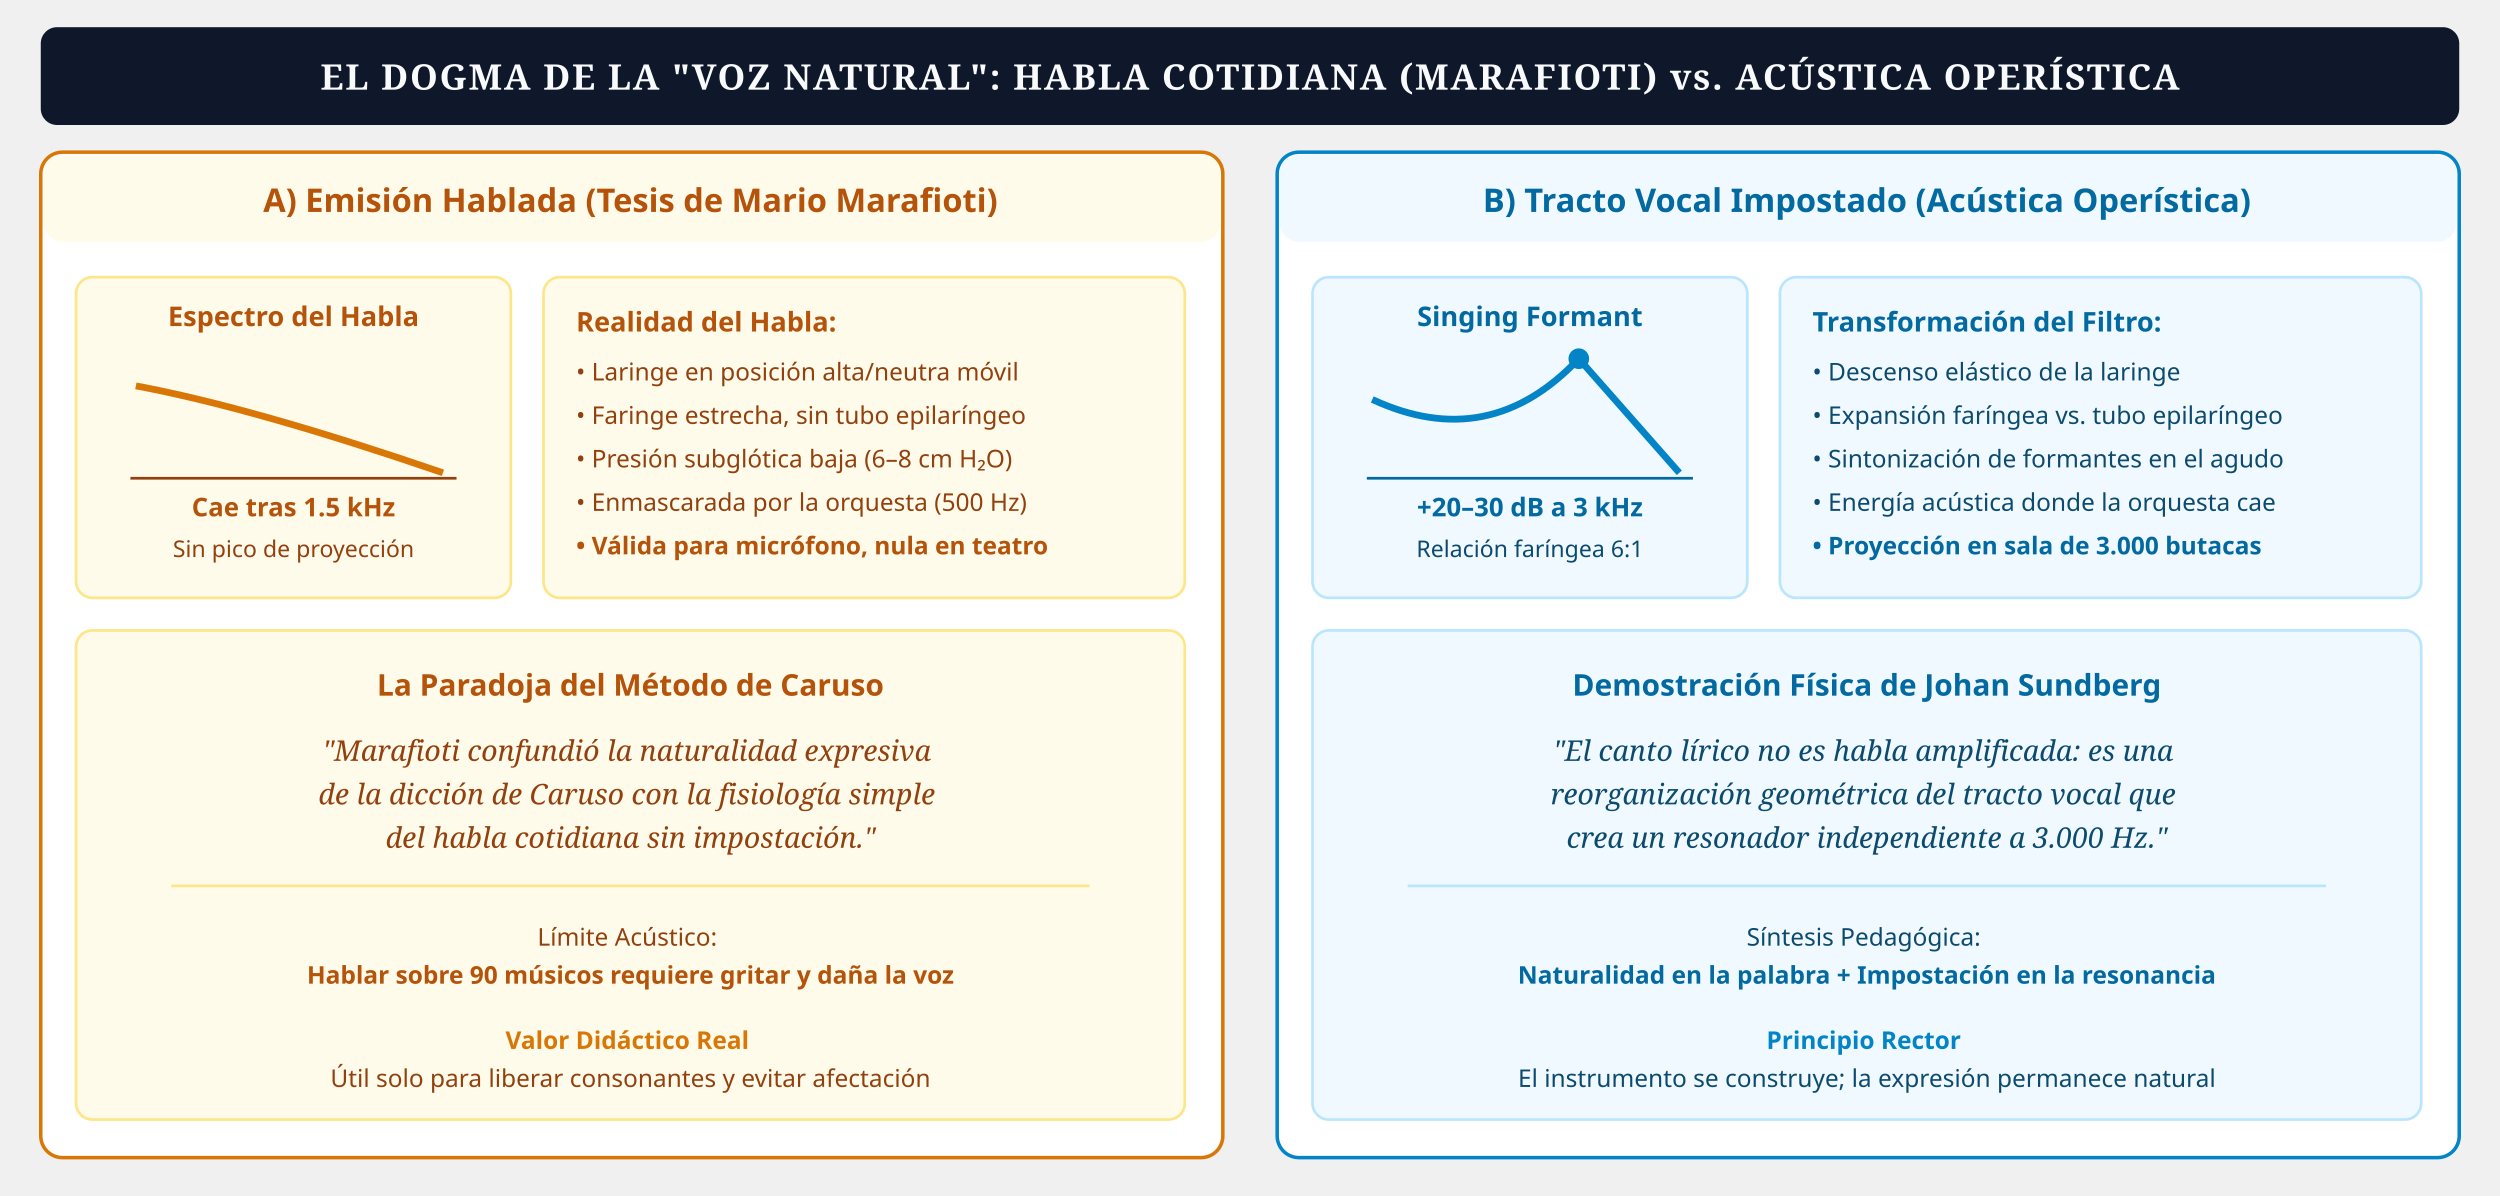
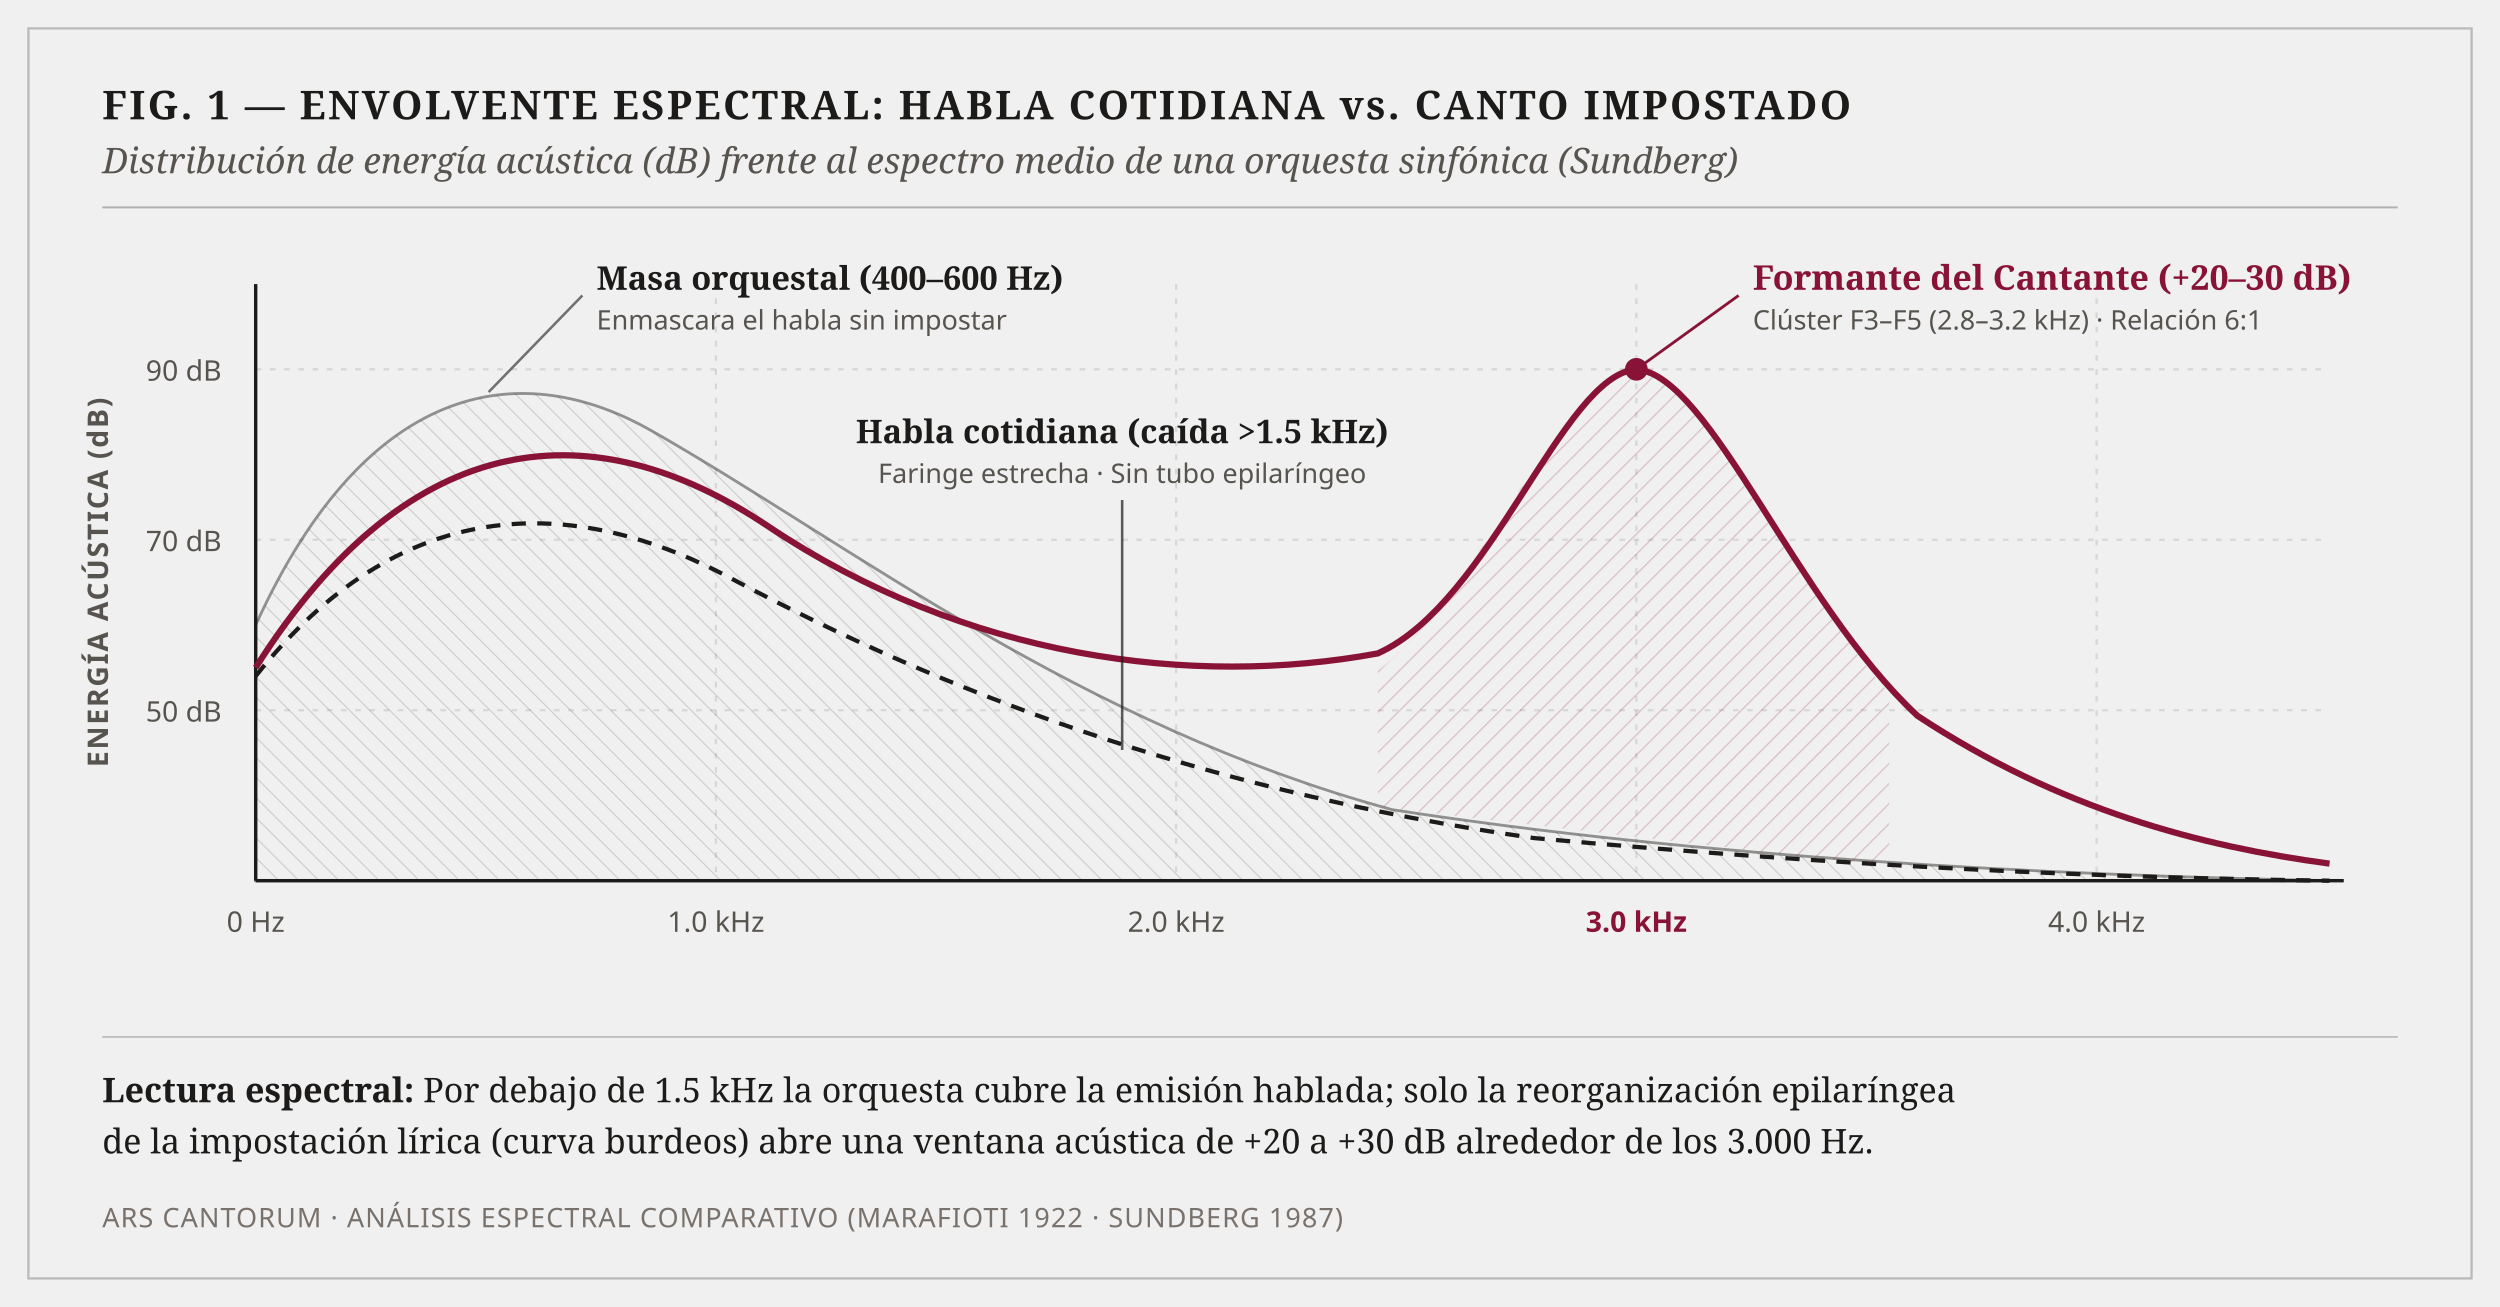
- <svg xmlns="http://www.w3.org/2000/svg" viewBox="0 0 920 440" width="100%" height="auto" style="background:#ffffff; border:1px solid #cbd5e1; border-radius:10px; padding:12px; box-shadow: 0 2px 8px rgba(0,0,0,0.05);">
-   <rect x="15" y="10" width="890" height="36" rx="6" fill="#0f172a" />
-   <text x="460" y="33" text-anchor="middle" font-family="'Cinzel', serif" font-size="13" font-weight="700" fill="#f8fafc" letter-spacing="0.05em">EL DOGMA DE LA "VOZ NATURAL": HABLA COTIDIANA (MARAFIOTI) vs. ACÚSTICA OPERÍSTICA</text>
-   <rect x="15" y="56" width="435" height="370" rx="8" fill="#ffffff" stroke="#d97706" stroke-width="1.3" />
-   <rect x="16" y="57" width="433" height="32" rx="7" fill="#fffbeb" />
-   <text x="232" y="78" text-anchor="middle" font-family="'Plus Jakarta Sans', sans-serif" font-weight="700" font-size="12" fill="#b45309">A) Emisión Hablada (Tesis de Mario Marafioti)</text>
-   <g transform="translate(28, 102)">
-     <rect x="0" y="0" width="160" height="118" rx="6" fill="#fffbeb" stroke="#fde68a" />
-     <text x="80" y="18" text-anchor="middle" font-family="'Plus Jakarta Sans', sans-serif" font-size="10" font-weight="700" fill="#b45309">Espectro del Habla</text>
-     <line x1="20" y1="74" x2="140" y2="74" stroke="#92400e" stroke-width="1" />
-     <path d="M 22 40 Q 65 48 135 72" stroke="#d97706" stroke-width="2.5" fill="none" />
-     <text x="80" y="88" text-anchor="middle" font-family="'Plus Jakarta Sans', sans-serif" font-size="9.5" font-weight="700" fill="#b45309">Cae tras 1.5 kHz</text>
-     <text x="80" y="103" text-anchor="middle" font-family="'Plus Jakarta Sans', sans-serif" font-size="8.5" fill="#92400e">Sin pico de proyección</text>
-     <rect x="172" y="0" width="236" height="118" rx="6" fill="#fffbeb" stroke="#fde68a" />
-     <text x="184" y="20" font-family="'Plus Jakarta Sans', sans-serif" font-size="10" font-weight="700" fill="#b45309">Realidad del Habla:</text>
-     <text x="184" y="38" font-family="'Plus Jakarta Sans', sans-serif" font-size="9" fill="#92400e">• Laringe en posición alta/neutra móvil</text>
-     <text x="184" y="54" font-family="'Plus Jakarta Sans', sans-serif" font-size="9" fill="#92400e">• Faringe estrecha, sin tubo epilaríngeo</text>
-     <text x="184" y="70" font-family="'Plus Jakarta Sans', sans-serif" font-size="9" fill="#92400e">• Presión subglótica baja (6–8 cm H₂O)</text>
-     <text x="184" y="86" font-family="'Plus Jakarta Sans', sans-serif" font-size="9" fill="#92400e">• Enmascarada por la orquesta (500 Hz)</text>
-     <text x="184" y="102" font-family="'Plus Jakarta Sans', sans-serif" font-size="9" font-weight="700" fill="#b45309">• Válida para micrófono, nula en teatro</text>
+ <svg xmlns="http://www.w3.org/2000/svg" viewBox="0 0 880 460" width="100%" height="auto" style="background:#FAF8F5; border:1px solid #DCD6CD; display:block;">
+   <defs>
+     <pattern id="hatchOrq" width="5" height="5" patternTransform="rotate(-45 0 0)" patternUnits="userSpaceOnUse">
+       <line x1="0" y1="0" x2="0" y2="5" stroke="#1C1B19" stroke-width="0.8" stroke-opacity="0.16" />
+     </pattern>
+     <pattern id="hatchFormant" width="5" height="5" patternTransform="rotate(45 0 0)" patternUnits="userSpaceOnUse">
+       <line x1="0" y1="0" x2="0" y2="5" stroke="#881337" stroke-width="0.9" stroke-opacity="0.22" />
+     </pattern>
+   </defs>
+   <rect x="10" y="10" width="860" height="440" fill="none" stroke="#1C1B19" stroke-width="0.8" stroke-opacity="0.25" />
+   <text x="36" y="42" font-family="'Cinzel', Georgia, serif" font-size="14" font-weight="700" fill="#1C1B19" letter-spacing="0.06em">FIG. 1 — ENVOLVENTE ESPECTRAL: HABLA COTIDIANA vs. CANTO IMPOSTADO</text>
+   <text x="36" y="61" font-family="'Newsreader', Georgia, serif" font-style="italic" font-size="12.5" fill="#57534E">Distribución de energía acústica (dB) frente al espectro medio de una orquesta sinfónica (Sundberg)</text>
+   <line x1="36" y1="73" x2="844" y2="73" stroke="#1C1B19" stroke-width="0.7" stroke-opacity="0.3" />
+   <g stroke="#1C1B19" stroke-opacity="0.12" stroke-width="0.8">
+     <line x1="90" y1="130" x2="820" y2="130" stroke-dasharray="2,3" />
+     <line x1="90" y1="190" x2="820" y2="190" stroke-dasharray="2,3" />
+     <line x1="90" y1="250" x2="820" y2="250" stroke-dasharray="2,3" />
+     <line x1="252" y1="100" x2="252" y2="310" stroke-dasharray="2,3" />
+     <line x1="414" y1="100" x2="414" y2="310" stroke-dasharray="2,3" />
+     <line x1="576" y1="100" x2="576" y2="310" stroke-dasharray="2,3" />
+     <line x1="738" y1="100" x2="738" y2="310" stroke-dasharray="2,3" />
  </g>
-   <g transform="translate(28, 232)">
-     <rect x="0" y="0" width="408" height="180" rx="6" fill="#fffbeb" stroke="#fde68a" />
-     <text x="204" y="24" text-anchor="middle" font-family="'Plus Jakarta Sans', sans-serif" font-size="11" font-weight="700" fill="#b45309">La Paradoja del Método de Caruso</text>
-     <text x="204" y="48" text-anchor="middle" font-family="'Newsreader', serif" font-style="italic" font-size="10.5" fill="#92400e">
-       <tspan x="204" dy="0">"Marafioti confundió la naturalidad expresiva</tspan>
-       <tspan x="204" dy="16">de la dicción de Caruso con la fisiología simple</tspan>
-       <tspan x="204" dy="16">del habla cotidiana sin impostación."</tspan>
-     </text>
-     <line x1="35" y1="94" x2="373" y2="94" stroke="#fde68a" stroke-width="1" />
-     <text x="204" y="116" text-anchor="middle" font-family="'Plus Jakarta Sans', sans-serif" font-size="9" fill="#92400e">
-       <tspan x="204" dy="0">Límite Acústico:</tspan>
-       <tspan x="204" dy="14" font-weight="700" fill="#b45309">Hablar sobre 90 músicos requiere gritar y daña la voz</tspan>
-     </text>
-     <text x="204" y="154" text-anchor="middle" font-family="'Plus Jakarta Sans', sans-serif" font-size="9" font-weight="700" fill="#d97706">
-       <tspan x="204" dy="0">Valor Didáctico Real</tspan>
-       <tspan x="204" dy="14" font-weight="500" fill="#92400e">Útil solo para liberar consonantes y evitar afectación</tspan>
-     </text>
-   </g>
-   <rect x="470" y="56" width="435" height="370" rx="8" fill="#ffffff" stroke="#0284c7" stroke-width="1.3" />
-   <rect x="471" y="57" width="433" height="32" rx="7" fill="#f0f9ff" />
-   <text x="687" y="78" text-anchor="middle" font-family="'Plus Jakarta Sans', sans-serif" font-weight="700" font-size="12" fill="#0369a1">B) Tracto Vocal Impostado (Acústica Operística)</text>
-   <g transform="translate(483, 102)">
-     <rect x="0" y="0" width="160" height="118" rx="6" fill="#f0f9ff" stroke="#bae6fd" />
-     <text x="80" y="18" text-anchor="middle" font-family="'Plus Jakarta Sans', sans-serif" font-size="10" font-weight="700" fill="#0369a1">Singing Formant</text>
-     <line x1="20" y1="74" x2="140" y2="74" stroke="#0369a1" stroke-width="1" />
-     <path d="M 22 45 Q 65 65 98 30 L 135 72" stroke="#0284c7" stroke-width="2.5" fill="none" />
-     <circle cx="98" cy="30" r="3.8" fill="#0284c7" />
-     <text x="80" y="88" text-anchor="middle" font-family="'Plus Jakarta Sans', sans-serif" font-size="9.5" font-weight="700" fill="#0369a1">+20–30 dB a 3 kHz</text>
-     <text x="80" y="103" text-anchor="middle" font-family="'Plus Jakarta Sans', sans-serif" font-size="8.5" fill="#0c4a6e">Relación faríngea 6:1</text>
-     <rect x="172" y="0" width="236" height="118" rx="6" fill="#f0f9ff" stroke="#bae6fd" />
-     <text x="184" y="20" font-family="'Plus Jakarta Sans', sans-serif" font-size="10" font-weight="700" fill="#0369a1">Transformación del Filtro:</text>
-     <text x="184" y="38" font-family="'Plus Jakarta Sans', sans-serif" font-size="9" fill="#0c4a6e">• Descenso elástico de la laringe</text>
-     <text x="184" y="54" font-family="'Plus Jakarta Sans', sans-serif" font-size="9" fill="#0c4a6e">• Expansión faríngea vs. tubo epilaríngeo</text>
-     <text x="184" y="70" font-family="'Plus Jakarta Sans', sans-serif" font-size="9" fill="#0c4a6e">• Sintonización de formantes en el agudo</text>
-     <text x="184" y="86" font-family="'Plus Jakarta Sans', sans-serif" font-size="9" fill="#0c4a6e">• Energía acústica donde la orquesta cae</text>
-     <text x="184" y="102" font-family="'Plus Jakarta Sans', sans-serif" font-size="9" font-weight="700" fill="#0369a1">• Proyección en sala de 3.000 butacas</text>
-   </g>
-   <g transform="translate(483, 232)">
-     <rect x="0" y="0" width="408" height="180" rx="6" fill="#f0f9ff" stroke="#bae6fd" />
-     <text x="204" y="24" text-anchor="middle" font-family="'Plus Jakarta Sans', sans-serif" font-size="11" font-weight="700" fill="#0369a1">Demostración Física de Johan Sundberg</text>
-     <text x="204" y="48" text-anchor="middle" font-family="'Newsreader', serif" font-style="italic" font-size="10.5" fill="#0c4a6e">
-       <tspan x="204" dy="0">"El canto lírico no es habla amplificada: es una</tspan>
-       <tspan x="204" dy="16">reorganización geométrica del tracto vocal que</tspan>
-       <tspan x="204" dy="16">crea un resonador independiente a 3.000 Hz."</tspan>
-     </text>
-     <line x1="35" y1="94" x2="373" y2="94" stroke="#bae6fd" stroke-width="1" />
-     <text x="204" y="116" text-anchor="middle" font-family="'Plus Jakarta Sans', sans-serif" font-size="9" fill="#0c4a6e">
-       <tspan x="204" dy="0">Síntesis Pedagógica:</tspan>
-       <tspan x="204" dy="14" font-weight="700" fill="#0369a1">Naturalidad en la palabra + Impostación en la resonancia</tspan>
-     </text>
-     <text x="204" y="154" text-anchor="middle" font-family="'Plus Jakarta Sans', sans-serif" font-size="9" font-weight="700" fill="#0284c7">
-       <tspan x="204" dy="0">Principio Rector</tspan>
-       <tspan x="204" dy="14" font-weight="500" fill="#0c4a6e">El instrumento se construye; la expresión permanece natural</tspan>
-     </text>
-   </g>
+   <line x1="90" y1="100" x2="90" y2="310" stroke="#1C1B19" stroke-width="1.2" />
+   <line x1="90" y1="310" x2="825" y2="310" stroke="#1C1B19" stroke-width="1.2" />
+   <text x="78" y="134" text-anchor="end" font-family="'Plus Jakarta Sans', sans-serif" font-size="10" fill="#57534E">90 dB</text>
+   <text x="78" y="194" text-anchor="end" font-family="'Plus Jakarta Sans', sans-serif" font-size="10" fill="#57534E">70 dB</text>
+   <text x="78" y="254" text-anchor="end" font-family="'Plus Jakarta Sans', sans-serif" font-size="10" fill="#57534E">50 dB</text>
+   <text x="38" y="205" text-anchor="middle" transform="rotate(-90 38 205)" font-family="'Plus Jakarta Sans', sans-serif" font-size="10" font-weight="600" fill="#57534E" letter-spacing="0.06em">ENERGÍA ACÚSTICA (dB)</text>
+   <text x="90" y="328" text-anchor="middle" font-family="'Plus Jakarta Sans', sans-serif" font-size="10" fill="#57534E">0 Hz</text>
+   <text x="252" y="328" text-anchor="middle" font-family="'Plus Jakarta Sans', sans-serif" font-size="10" fill="#57534E">1.0 kHz</text>
+   <text x="414" y="328" text-anchor="middle" font-family="'Plus Jakarta Sans', sans-serif" font-size="10" fill="#57534E">2.0 kHz</text>
+   <text x="576" y="328" text-anchor="middle" font-family="'Plus Jakarta Sans', sans-serif" font-size="10" font-weight="700" fill="#881337">3.0 kHz</text>
+   <text x="738" y="328" text-anchor="middle" font-family="'Plus Jakarta Sans', sans-serif" font-size="10" fill="#57534E">4.0 kHz</text>
+   <path d="M 90,310 L 90,220 C 130,132 185,126 230,152 C 300,192 380,255 490,285 C 600,302 720,308 820,310 Z" fill="url(#hatchOrq)" stroke="#1C1B19" stroke-width="1" stroke-opacity="0.45" />
+   <path d="M 90,238 C 140,175 200,172 260,205 C 330,242 420,278 540,295 C 650,305 740,309 820,310" fill="none" stroke="#1C1B19" stroke-width="1.5" stroke-dasharray="5,4" />
+   <path d="M 485,236 C 520,210 550,132 576,130 C 602,132 632,208 665,244 L 665,305 L 485,284 Z" fill="url(#hatchFormant)" />
+   <path d="M 90,235 C 145,148 210,145 270,185 C 340,232 420,242 485,230 C 525,212 550,132 576,130 C 602,132 632,212 675,252 C 725,285 775,298 820,304" fill="none" stroke="#881337" stroke-width="2.2" />
+   <circle cx="576" cy="130" r="4" fill="#881337" />
+   <line x1="172" y1="138" x2="205" y2="104" stroke="#1C1B19" stroke-width="0.9" stroke-opacity="0.6" />
+   <text x="210" y="102" font-family="'Newsreader', Georgia, serif" font-size="11.5" font-weight="600" fill="#1C1B19">Masa orquestal (400–600 Hz)</text>
+   <text x="210" y="116" font-family="'Plus Jakarta Sans', sans-serif" font-size="9.5" fill="#57534E">Enmascara el habla sin impostar</text>
+   <line x1="395" y1="264" x2="395" y2="176" stroke="#1C1B19" stroke-width="0.9" stroke-opacity="0.7" />
+   <text x="395" y="156" text-anchor="middle" font-family="'Newsreader', Georgia, serif" font-size="11.5" font-weight="600" fill="#1C1B19">Habla cotidiana (caída &gt;1.5 kHz)</text>
+   <text x="395" y="170" text-anchor="middle" font-family="'Plus Jakarta Sans', sans-serif" font-size="9.5" fill="#57534E">Faringe estrecha · Sin tubo epilaríngeo</text>
+   <line x1="576" y1="130" x2="612" y2="104" stroke="#881337" stroke-width="1" />
+   <text x="617" y="102" font-family="'Newsreader', Georgia, serif" font-size="12" font-weight="700" fill="#881337">Formante del Cantante (+20–30 dB)</text>
+   <text x="617" y="116" font-family="'Plus Jakarta Sans', sans-serif" font-size="9.5" fill="#57534E">Clúster F3–F5 (2.8–3.2 kHz) · Relación 6:1</text>
+   <line x1="36" y1="365" x2="844" y2="365" stroke="#1C1B19" stroke-width="0.6" stroke-opacity="0.25" />
+   <text x="36" y="388" font-family="'Newsreader', Georgia, serif" font-size="12" fill="#1C1B19">
+     <tspan font-weight="600">Lectura espectral:</tspan> Por debajo de 1.5 kHz la orquesta cubre la emisión hablada; solo la reorganización epilaríngea
+   </text>
+   <text x="36" y="406" font-family="'Newsreader', Georgia, serif" font-size="12" fill="#1C1B19">
+     de la impostación lírica (curva burdeos) abre una ventana acústica de +20 a +30 dB alrededor de los 3.000 Hz.
+   </text>
+   <text x="36" y="432" font-family="'Plus Jakarta Sans', sans-serif" font-size="9.5" fill="#78716C" letter-spacing="0.04em">ARS CANTORUM · ANÁLISIS ESPECTRAL COMPARATIVO (MARAFIOTI 1922 · SUNDBERG 1987)</text>
</svg>
